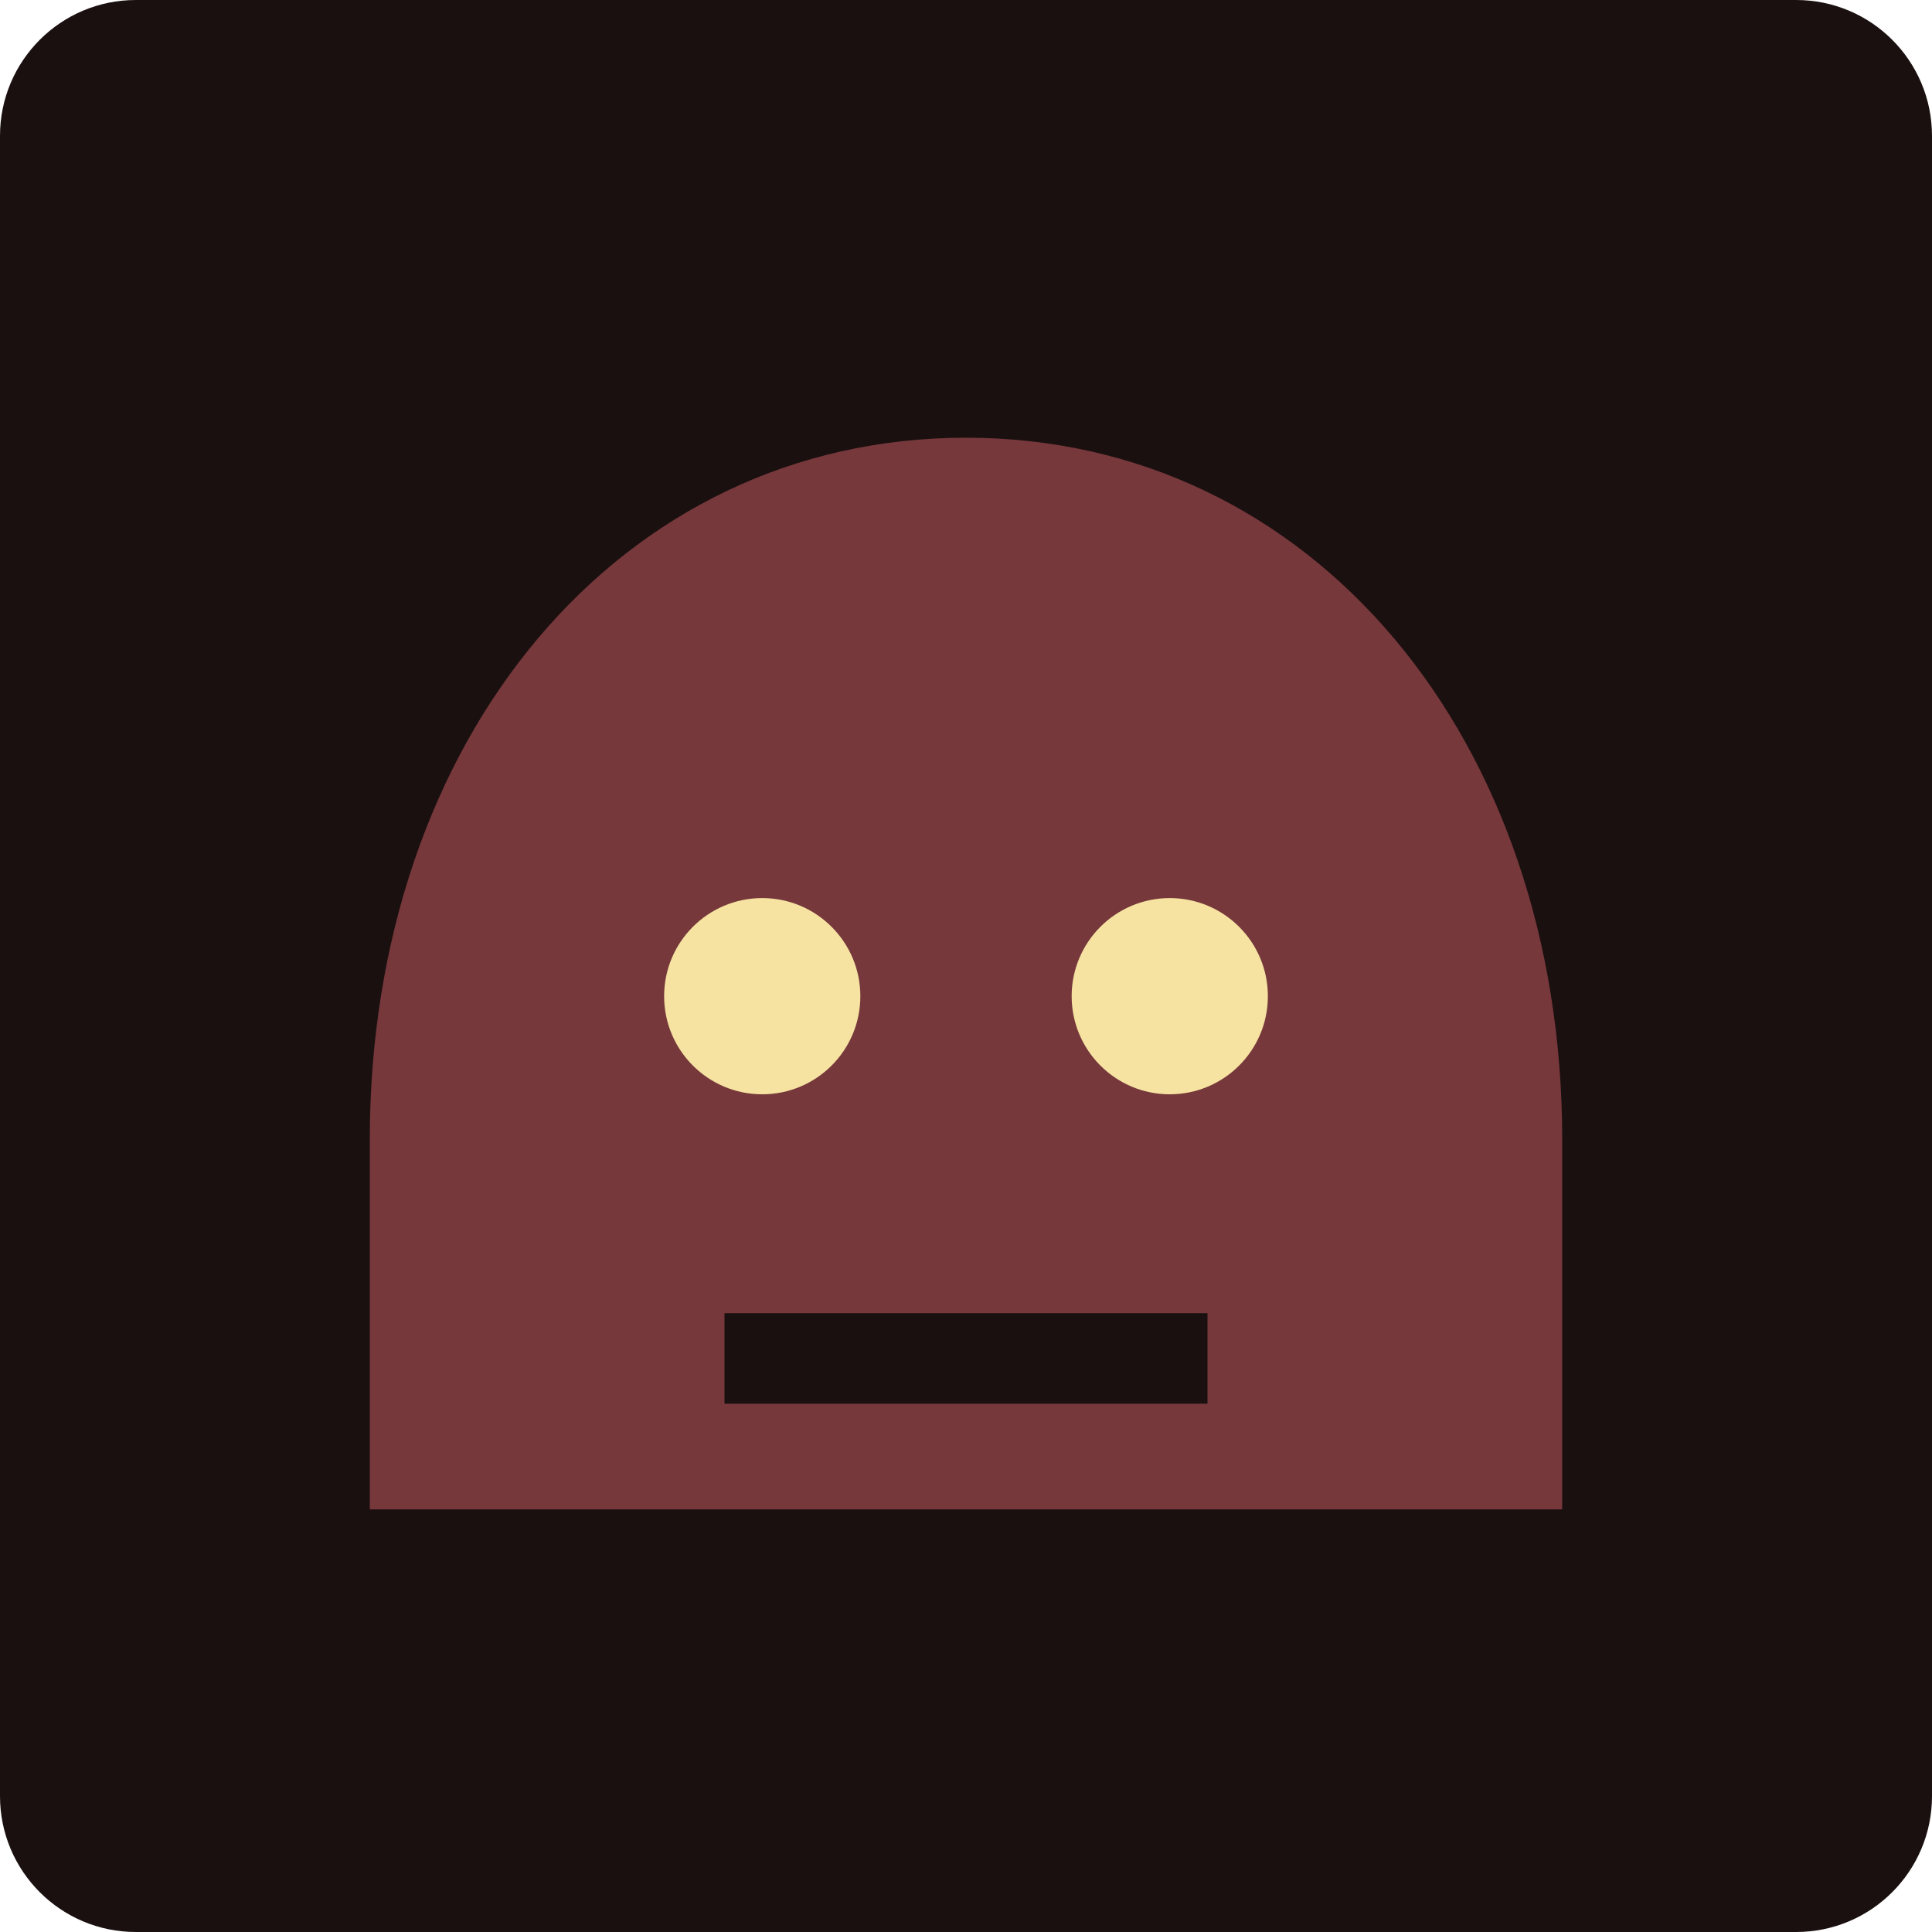
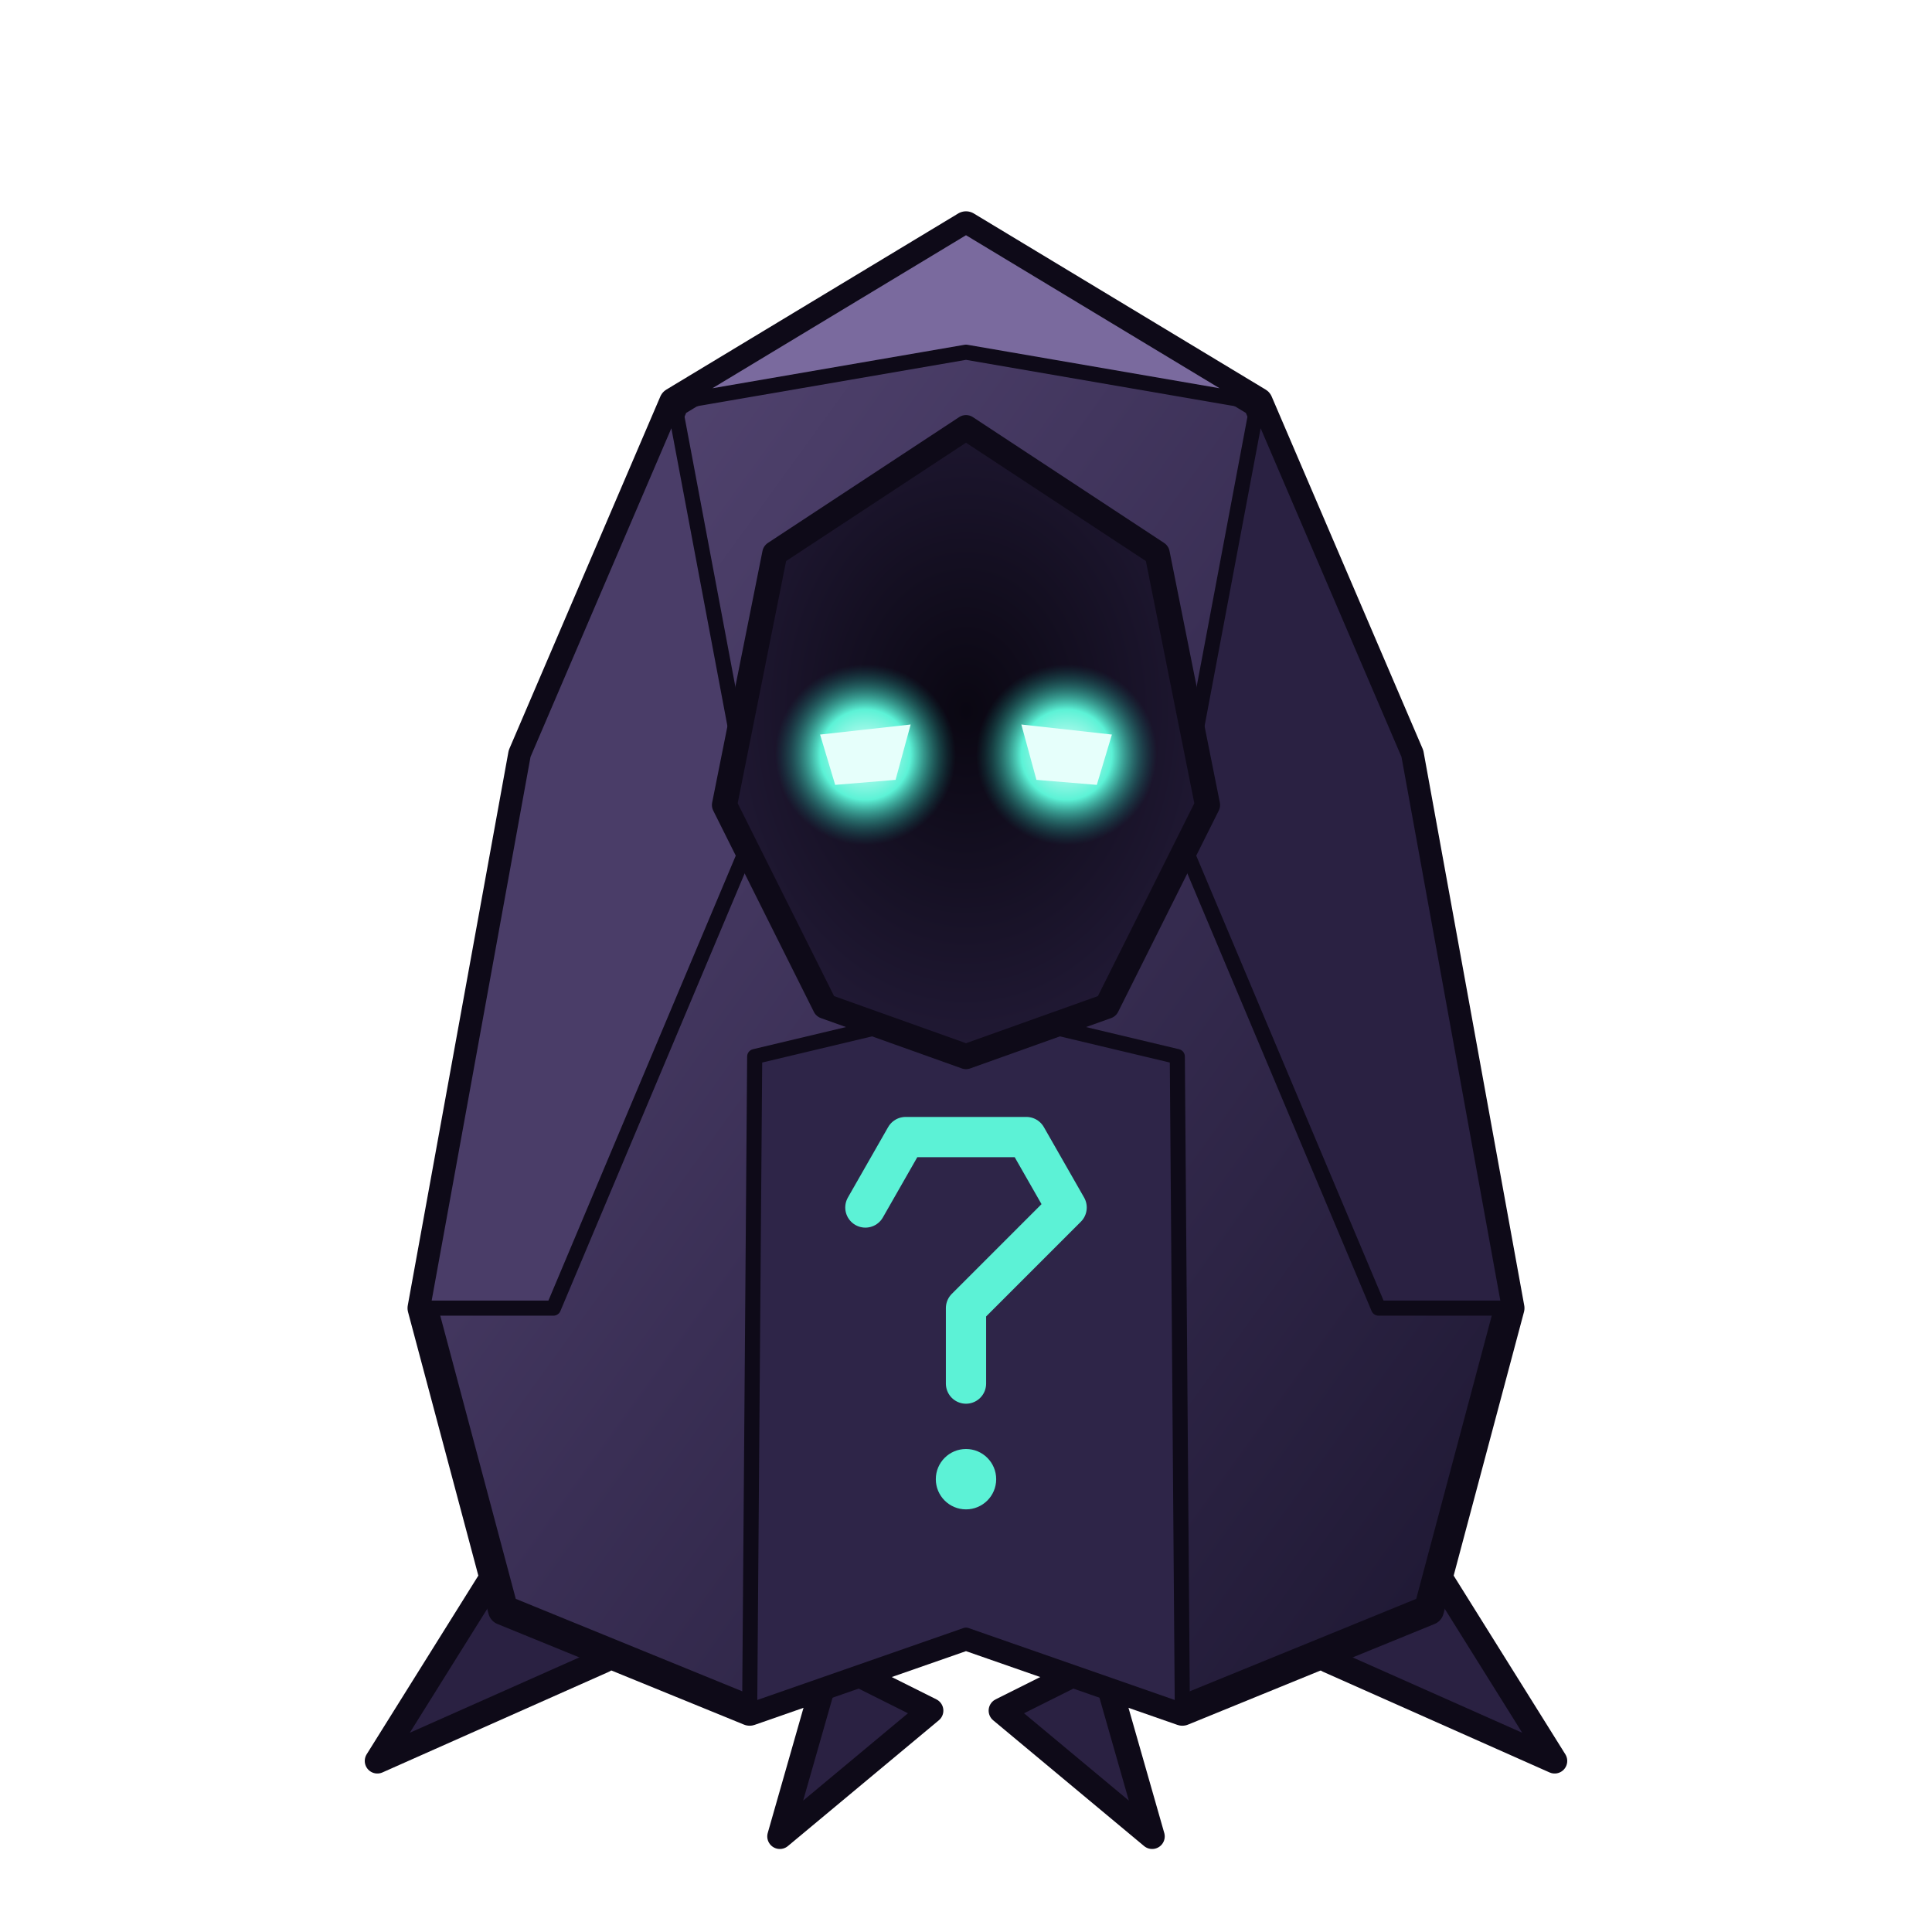
- <svg xmlns="http://www.w3.org/2000/svg" viewBox="0 0 256 256">
-   <rect width="256" height="256" rx="18" fill="#1b1010" />
-   <path fill="#76383b" d="M49 151c0-53 33-93 79-93s79 40 79 93v49H49v-49z" />
-   <circle cx="101" cy="132" r="13" fill="#f6e3a1" />
-   <circle cx="155" cy="132" r="13" fill="#f6e3a1" />
-   <path fill="#1b1010" d="M96 174h64v12H96z" />
+ <svg xmlns="http://www.w3.org/2000/svg" viewBox="0 0 768 768">
+   <defs>
+     <linearGradient id="cloak" x1="0" y1="0" x2="1" y2="1">
+       <stop offset="0" stop-color="#5B4C7A" />
+       <stop offset="0.5" stop-color="#3A2F55" />
+       <stop offset="1" stop-color="#1C1630" />
+     </linearGradient>
+     <radialGradient id="void" cx="0.5" cy="0.45" r="0.6">
+       <stop offset="0" stop-color="#0A0712" />
+       <stop offset="1" stop-color="#231B38" />
+     </radialGradient>
+     <radialGradient id="eyeGlow" cx="0.5" cy="0.5" r="0.5">
+       <stop offset="0" stop-color="#E6FFFB" />
+       <stop offset="0.5" stop-color="#5CF2D6" />
+       <stop offset="1" stop-color="#0E7C74" stop-opacity="0" />
+     </radialGradient>
+   </defs>
+   <g fill="#2A2142" stroke="#0E0A18" stroke-width="10" stroke-linejoin="round">
+     <polygon points="200,620 150,700 240,660" />
+     <polygon points="568,620 618,700 528,660" />
+     <polygon points="330,660 310,730 370,680" />
+     <polygon points="438,660 458,730 398,680" />
+   </g>
+   <g stroke="#0E0A18" stroke-width="12" stroke-linejoin="round">
+     <polygon points="384,90 500,160 560,300 600,520 568,640 470,680 384,650 298,680 200,640 168,520 208,300 268,160" fill="url(#cloak)" />
+   </g>
+   <g stroke="#0E0A18" stroke-width="6" stroke-linejoin="round">
+     <polygon points="268,160 384,90 500,160 384,140" fill="#7A6A9E" />
+     <polygon points="208,300 268,160 300,330 220,520 168,520" fill="#4A3D68" />
+     <polygon points="560,300 500,160 468,330 548,520 600,520" fill="#2A2142" />
+     <polygon points="300,420 384,400 468,420 470,680 384,650 298,680" fill="#2E2548" />
+   </g>
+   <polygon points="384,170 460,220 480,320 440,400 384,420 328,400 288,320 308,220" fill="url(#void)" stroke="#0E0A18" stroke-width="10" stroke-linejoin="round" />
+   <circle cx="344" cy="300" r="36" fill="url(#eyeGlow)" />
+   <circle cx="424" cy="300" r="36" fill="url(#eyeGlow)" />
+   <polygon points="326,292 362,288 356,310 332,312" fill="#E6FFFB" />
+   <polygon points="442,292 406,288 412,310 436,312" fill="#E6FFFB" />
+   <g fill="none" stroke="#5CF2D6" stroke-width="16" stroke-linecap="round" stroke-linejoin="round">
+     <polyline points="344,480 360,452 408,452 424,480 384,520 384,550" />
+   </g>
+   <circle cx="384" cy="588" r="12" fill="#5CF2D6" />
</svg>
